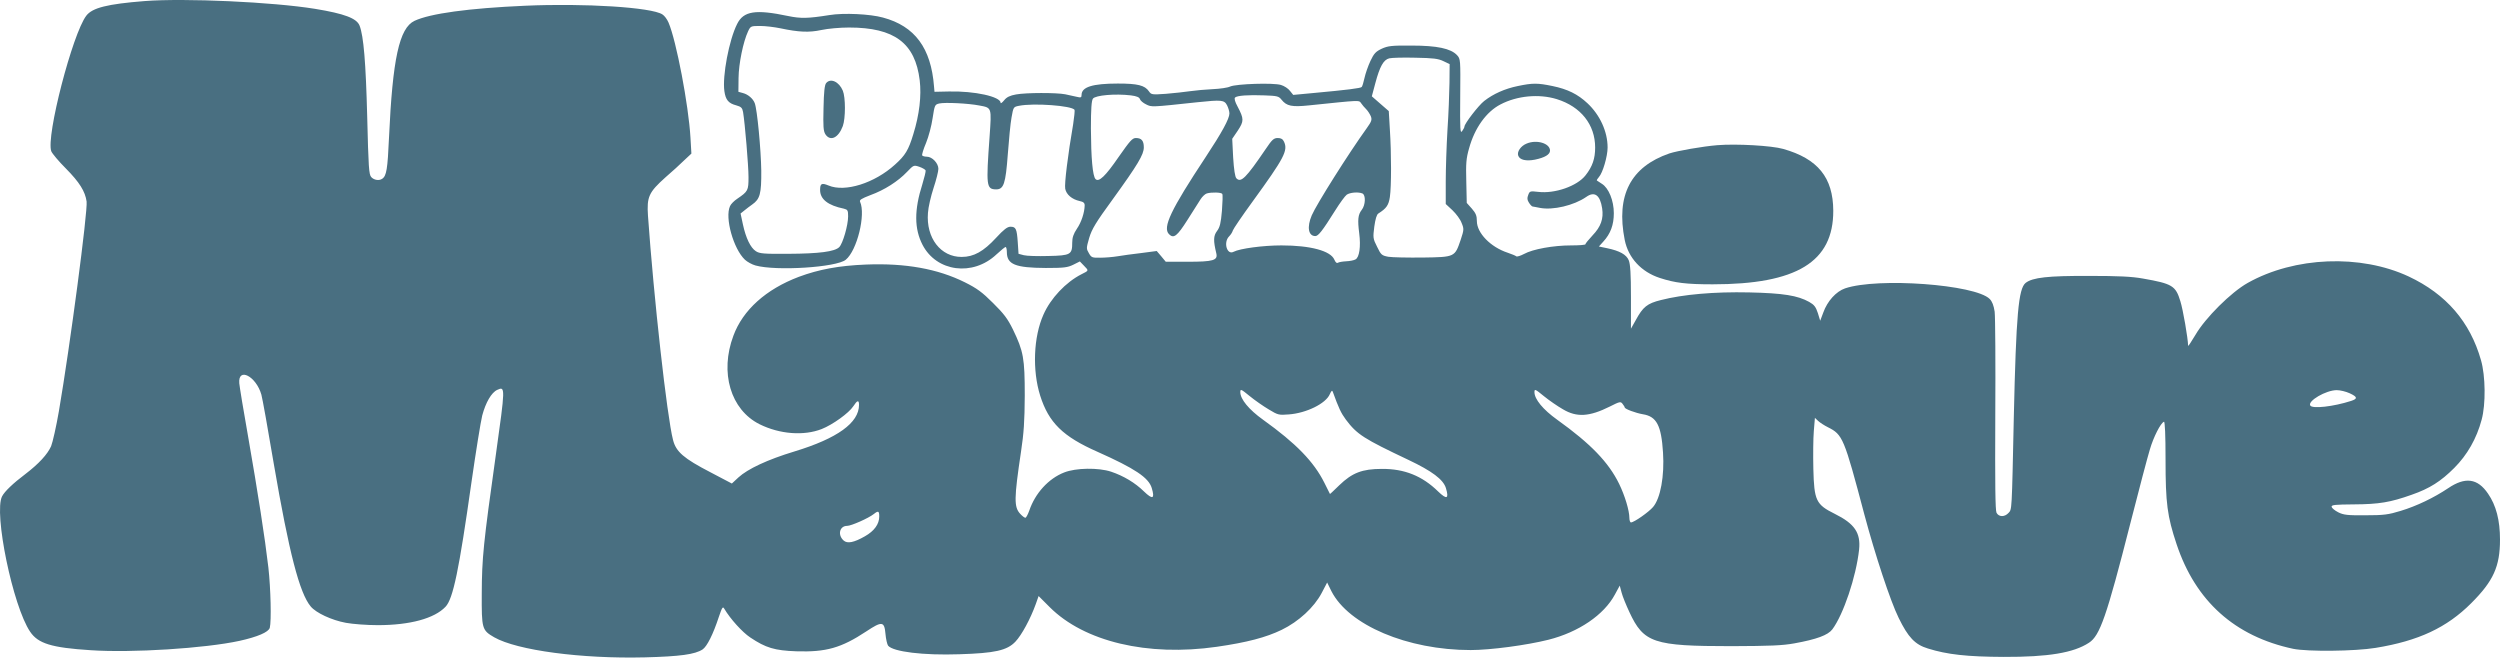
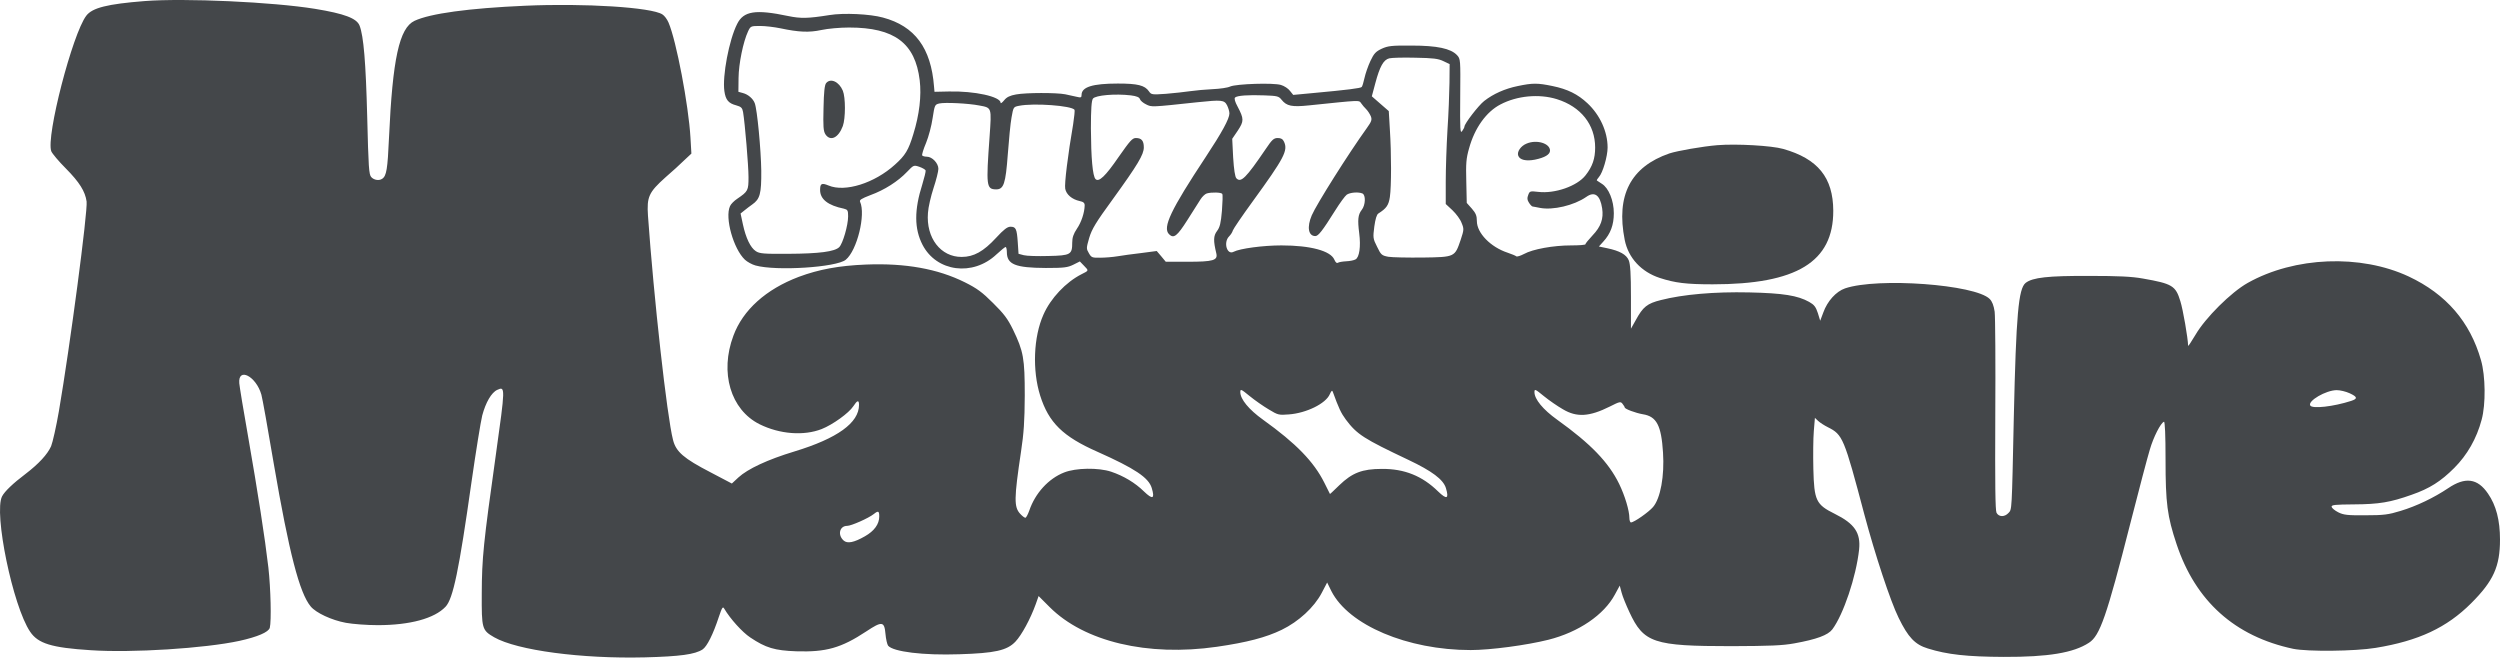
<svg xmlns="http://www.w3.org/2000/svg" version="1.0" width="1606.347pt" height="422.501pt" viewBox="0 0 1606.347 422.501" preserveAspectRatio="xMidYMid meet" id="svg3392">
  <defs id="defs3408" />
-   <g transform="matrix(0.1,0,0,-0.1,-51.05255,570.6842)" id="g3396" style="fill:rgb(73,111,129);stroke:none">
+   <g transform="matrix(0.1,0,0,-0.1,-51.05255,570.6842)" id="g3396" style="fill:rgb(68, 71, 74);stroke:none">
    <path d="m 1440,5700 c -240,-19 -336,-43 -375,-94 -89,-117 -260,-778 -225,-871 6,-15 48,-65 94,-111 87,-88 124,-147 133,-212 8,-63 -106,-927 -178,-1347 -17,-99 -40,-200 -50,-225 -23,-52 -79,-113 -164,-178 -81,-61 -134,-112 -151,-144 -55,-105 69,-706 180,-870 51,-76 137,-103 389,-119 265,-18 735,12 956,60 117,26 187,56 195,84 11,42 6,253 -9,387 -22,190 -68,485 -130,840 -30,168 -55,322 -57,344 -9,106 108,46 142,-73 6,-20 42,-220 80,-446 98,-570 165,-829 237,-915 34,-41 134,-88 226,-105 44,-8 134,-15 205,-15 207,0 364,43 435,118 49,51 87,236 167,801 28,195 59,387 69,428 22,83 59,148 97,165 52,24 51,15 -9,-414 -81,-576 -90,-666 -91,-895 -1,-227 1,-235 80,-281 147,-84 561,-139 968,-129 227,6 322,19 371,51 28,19 67,95 105,211 20,59 25,67 34,51 39,-66 116,-151 167,-185 100,-67 157,-84 296,-89 191,-6 288,21 450,128 101,67 116,65 123,-16 3,-34 11,-68 17,-76 33,-39 225,-63 458,-55 227,7 306,24 360,81 40,42 97,147 131,242 l 18,51 71,-71 c 222,-222 629,-319 1074,-255 194,28 316,60 417,109 109,53 208,144 257,237 l 35,67 27,-55 c 111,-219 489,-379 895,-379 127,0 359,31 499,66 195,49 358,160 428,291 l 31,57 12,-45 c 6,-24 29,-80 50,-125 92,-198 155,-219 655,-219 251,1 328,4 405,18 144,26 216,53 244,90 71,95 153,338 172,513 11,107 -29,166 -156,229 -121,60 -133,85 -138,289 -2,87 -1,197 3,243 l 7,85 21,-20 c 12,-11 40,-29 62,-40 96,-48 104,-67 235,-562 68,-255 167,-556 220,-663 61,-125 105,-172 188,-197 124,-39 253,-53 487,-54 286,-1 449,26 548,91 70,45 113,167 266,768 55,215 111,428 125,473 23,80 70,172 91,179 6,2 10,-84 10,-244 0,-280 11,-363 71,-543 122,-366 374,-592 749,-672 93,-19 397,-16 530,6 276,45 457,130 614,287 143,143 185,236 185,409 0,124 -25,220 -77,295 -67,99 -147,109 -256,35 -91,-61 -203,-115 -306,-146 -78,-24 -108,-28 -225,-28 -116,-1 -141,2 -175,19 -22,11 -41,27 -43,35 -2,13 20,15 145,16 160,1 232,13 370,62 115,40 187,86 273,172 83,83 144,189 176,310 27,98 25,282 -4,382 -70,247 -224,425 -464,538 -310,145 -734,128 -1035,-41 -107,-60 -272,-224 -336,-334 -26,-44 -47,-75 -47,-70 -1,49 -33,234 -50,287 -30,99 -52,112 -240,145 -71,13 -158,17 -345,17 -266,1 -364,-10 -409,-45 -46,-37 -61,-201 -76,-864 -13,-611 -12,-590 -34,-614 -25,-27 -62,-27 -77,1 -8,16 -10,181 -8,627 2,333 0,632 -4,665 -6,40 -16,66 -32,82 -93,93 -719,139 -929,68 -58,-20 -114,-82 -140,-155 l -20,-53 -15,49 c -13,40 -24,54 -56,72 -74,41 -165,56 -385,61 -225,5 -426,-13 -567,-49 -89,-22 -116,-44 -162,-129 l -31,-55 0,203 c 0,149 -4,211 -14,236 -15,37 -58,61 -139,78 l -53,11 28,31 c 47,51 68,108 68,183 0,81 -33,162 -77,189 -15,10 -30,19 -32,21 -2,2 4,12 13,22 25,27 56,134 56,190 0,102 -49,209 -129,284 -63,59 -128,91 -225,111 -97,20 -127,20 -223,0 -83,-17 -157,-50 -216,-96 -37,-29 -127,-146 -127,-165 0,-5 -7,-18 -15,-29 -12,-17 -14,9 -12,223 2,240 2,241 -21,266 -40,42 -127,61 -292,61 -127,1 -151,-2 -191,-20 -38,-18 -50,-30 -73,-79 -15,-32 -32,-81 -38,-109 -6,-28 -14,-54 -18,-58 -6,-8 -94,-19 -312,-39 l -128,-12 -21,26 c -11,15 -37,32 -58,38 -49,15 -286,7 -326,-10 -16,-8 -67,-15 -112,-17 -45,-2 -110,-8 -145,-13 -35,-5 -105,-13 -156,-17 -89,-6 -94,-6 -109,16 -27,39 -73,50 -200,50 -162,0 -233,-22 -233,-73 0,-17 -4,-19 -32,-12 -18,4 -51,11 -73,16 -56,11 -251,11 -316,-1 -39,-7 -60,-17 -76,-37 -13,-16 -23,-23 -23,-17 0,40 -168,77 -333,73 l -92,-2 -3,34 c -19,247 -123,388 -328,443 -83,23 -253,31 -344,16 -138,-22 -184,-23 -266,-6 -209,44 -286,32 -327,-51 -52,-102 -96,-336 -82,-432 8,-56 26,-78 76,-91 32,-9 39,-16 44,-43 12,-72 35,-345 35,-418 0,-86 -3,-92 -72,-139 -20,-13 -42,-35 -47,-48 -34,-74 22,-274 96,-344 15,-14 46,-31 68,-37 134,-37 521,-12 580,37 73,60 129,291 92,372 -6,12 9,21 66,43 91,33 178,89 235,149 43,45 44,45 80,33 20,-7 38,-18 40,-23 2,-6 -8,-46 -21,-89 -53,-166 -52,-286 1,-389 90,-174 323,-205 475,-62 28,26 55,48 59,48 4,0 8,-15 8,-33 0,-79 54,-101 250,-102 118,0 140,3 177,21 l 42,21 27,-28 c 31,-32 32,-30 -16,-54 -101,-51 -199,-155 -245,-260 -64,-143 -72,-358 -21,-520 55,-174 146,-263 368,-361 240,-107 329,-166 349,-233 21,-70 6,-76 -50,-22 -57,56 -131,100 -211,127 -81,27 -227,25 -302,-5 -100,-39 -186,-133 -224,-245 -9,-25 -20,-46 -25,-46 -6,0 -20,11 -33,25 -41,44 -40,98 5,400 18,119 23,194 24,360 0,240 -8,284 -76,425 -34,69 -58,101 -128,170 -70,70 -103,94 -181,133 -175,87 -382,124 -635,114 -174,-7 -303,-31 -432,-79 -211,-80 -359,-213 -420,-378 -89,-237 -18,-476 168,-569 129,-64 284,-76 399,-31 71,28 175,103 203,146 26,40 37,43 37,9 0,-115 -139,-215 -415,-299 -172,-52 -300,-112 -360,-167 l -42,-39 -137,72 c -172,89 -222,132 -241,208 -39,150 -124,917 -161,1441 -8,121 5,150 112,246 43,37 98,87 122,111 l 45,42 -6,103 c -12,208 -91,623 -141,739 -9,21 -26,44 -39,52 -69,46 -501,73 -882,56 -363,-16 -611,-50 -711,-97 -98,-46 -141,-244 -164,-751 -9,-202 -16,-246 -44,-264 -20,-14 -53,-8 -70,11 -15,16 -18,63 -26,387 -9,350 -23,519 -49,586 -18,47 -97,77 -286,108 -271,44 -837,70 -1095,50 z m 4085,-175 c 118,-25 184,-28 263,-11 41,9 120,16 178,16 292,0 425,-100 454,-339 12,-99 -2,-221 -41,-346 -31,-103 -52,-137 -118,-196 -131,-119 -321,-179 -427,-134 -44,18 -54,13 -54,-29 0,-59 50,-99 153,-120 24,-6 27,-11 27,-49 0,-58 -34,-175 -57,-198 -29,-29 -128,-42 -328,-43 -157,-1 -184,1 -208,17 -34,22 -64,84 -83,172 l -15,70 25,20 c 13,11 36,28 50,38 50,35 59,69 58,217 -2,135 -26,393 -42,434 -11,29 -42,56 -76,65 l -29,8 1,89 c 1,92 30,233 61,299 16,34 18,35 77,35 34,0 92,-7 131,-15 z m 4260,-211 40,-19 -1,-120 c -1,-66 -6,-203 -13,-304 -6,-102 -11,-250 -11,-330 l 0,-145 43,-40 c 24,-23 51,-59 59,-82 16,-38 15,-44 -6,-108 -38,-111 -36,-111 -244,-114 -97,-1 -197,1 -221,5 -42,8 -47,12 -72,64 -27,53 -27,59 -18,130 7,49 15,77 26,84 52,33 66,53 74,106 10,68 10,278 0,433 l -7,119 -54,47 -55,48 23,86 c 28,105 52,149 89,158 16,4 91,6 168,4 115,-2 147,-6 180,-22 z M 7777,5094 c 38,-5 54,-12 58,-24 3,-10 21,-25 40,-34 36,-18 31,-18 330,14 154,16 172,15 190,-20 8,-16 15,-39 15,-52 0,-34 -48,-122 -153,-281 -224,-339 -278,-452 -235,-495 30,-30 52,-13 118,91 36,56 74,116 85,134 11,17 29,34 40,37 31,9 93,7 99,-3 4,-5 2,-54 -2,-108 -7,-80 -13,-106 -32,-131 -23,-31 -24,-61 -4,-144 10,-44 -20,-53 -183,-53 l -142,0 -29,35 -29,34 -99,-13 c -54,-6 -124,-16 -154,-21 -30,-5 -80,-9 -110,-9 -52,-1 -57,1 -73,29 -17,29 -17,32 2,98 17,57 43,100 151,248 162,224 200,288 200,334 0,43 -15,60 -51,60 -23,0 -38,-18 -111,-122 -85,-124 -127,-163 -148,-142 -19,19 -29,137 -30,325 0,125 4,180 13,192 16,22 144,33 244,21 z m 968,-28 c 33,-41 66,-48 179,-36 329,34 318,34 332,14 7,-11 22,-28 33,-39 11,-11 24,-32 30,-46 8,-22 4,-33 -26,-75 -118,-164 -323,-489 -354,-561 -32,-75 -22,-133 23,-133 19,0 44,31 128,165 30,48 63,93 74,101 21,14 72,19 100,8 23,-9 21,-75 -4,-106 -24,-31 -27,-63 -16,-150 11,-86 1,-155 -24,-168 -10,-6 -37,-11 -59,-12 -22,-1 -46,-5 -53,-9 -8,-5 -16,1 -24,20 -24,56 -153,91 -340,91 -117,0 -267,-20 -307,-41 -43,-23 -67,61 -29,99 11,11 21,27 24,38 3,10 60,94 127,186 204,281 228,327 202,384 -8,17 -19,24 -40,24 -26,0 -37,-10 -78,-71 -127,-187 -159,-218 -188,-188 -9,9 -16,56 -21,134 l -6,120 36,53 c 40,61 40,75 -2,155 -16,29 -22,51 -16,57 13,13 85,18 189,14 82,-3 92,-5 110,-28 z m 1768,4 c 155,-48 247,-164 247,-311 0,-71 -17,-122 -62,-179 -54,-69 -197,-119 -304,-106 -52,6 -55,5 -64,-20 -8,-20 -7,-32 5,-50 8,-13 19,-24 23,-24 4,-1 25,-4 48,-9 83,-16 218,16 296,70 54,39 90,13 103,-73 10,-66 -8,-118 -62,-174 -25,-27 -46,-52 -45,-56 1,-5 -40,-8 -92,-8 -115,0 -247,-24 -303,-55 -23,-12 -45,-19 -50,-15 -4,4 -29,14 -55,23 -110,36 -198,127 -198,203 0,35 -7,51 -32,80 l -33,37 -3,137 c -3,117 -1,148 18,214 36,131 111,235 202,282 107,56 247,69 361,34 z m -3710,-41 c 81,-15 79,-11 66,-200 -23,-318 -21,-338 42,-339 49,0 61,36 75,225 7,93 17,200 24,237 12,67 12,68 48,75 94,19 340,1 357,-26 2,-5 -2,-47 -9,-92 -34,-197 -57,-385 -51,-415 7,-37 43,-68 93,-79 24,-5 32,-12 32,-28 -1,-46 -21,-108 -50,-150 -22,-33 -30,-57 -30,-89 0,-77 -10,-83 -152,-86 -68,-2 -140,0 -159,5 l -34,9 -5,75 c -6,86 -12,99 -47,99 -20,0 -43,-18 -92,-71 -81,-88 -144,-123 -221,-123 -135,-1 -230,122 -217,283 2,36 19,108 36,160 17,51 31,107 31,123 0,36 -40,78 -74,78 -14,0 -27,4 -30,8 -3,5 8,41 25,81 16,39 35,110 42,159 13,84 14,87 43,94 35,8 186,1 257,-13 z M 8663,3076 c 59,-36 65,-37 128,-32 113,8 239,70 264,130 10,22 15,27 19,16 38,-105 53,-137 84,-179 72,-96 115,-123 402,-259 152,-72 224,-126 241,-181 21,-70 6,-76 -50,-22 -102,100 -217,146 -361,145 -127,0 -191,-25 -274,-105 -33,-32 -60,-58 -60,-56 -1,1 -17,33 -36,72 -68,136 -182,253 -394,405 -91,65 -146,132 -146,177 0,22 4,21 60,-25 33,-27 89,-66 123,-86 z m 1890,1 c 89,-53 170,-48 302,18 63,32 69,33 81,17 7,-9 14,-20 14,-23 0,-10 70,-36 117,-44 88,-14 118,-72 129,-245 10,-151 -16,-295 -64,-351 -27,-32 -122,-99 -142,-99 -5,0 -10,13 -10,28 0,48 -29,144 -66,220 -68,139 -183,258 -398,412 -91,65 -146,132 -146,177 0,22 4,21 60,-25 33,-27 88,-65 123,-85 z m 5055,103 c 50,-23 53,-35 10,-49 -114,-37 -250,-52 -263,-30 -19,29 101,99 170,99 22,0 59,-9 83,-20 z M 6160,2388 c 0,-49 -32,-93 -92,-127 -70,-40 -113,-49 -137,-27 -40,36 -26,94 23,94 26,0 137,49 171,76 29,23 35,20 35,-16 z" id="path3398" />
    <path d="m 5819,5173 c -10,-11 -15,-57 -17,-160 -3,-119 -1,-148 12,-169 32,-48 84,-23 112,53 18,50 18,184 0,227 -24,58 -79,83 -107,49 z" id="path3400" />
    <path d="m 10319,4784 c -37,-15 -63,-53 -53,-78 10,-27 51,-36 107,-25 63,13 97,33 97,58 0,47 -86,73 -151,45 z" id="path3402" />
    <path d="m 11545,4774 c -96,-8 -256,-36 -308,-53 -249,-86 -344,-269 -287,-556 23,-115 106,-205 225,-244 98,-32 170,-41 340,-41 540,0 776,144 775,473 -1,213 -99,334 -322,397 -73,21 -299,34 -423,24 z" id="path3404" />
  </g>
</svg>
